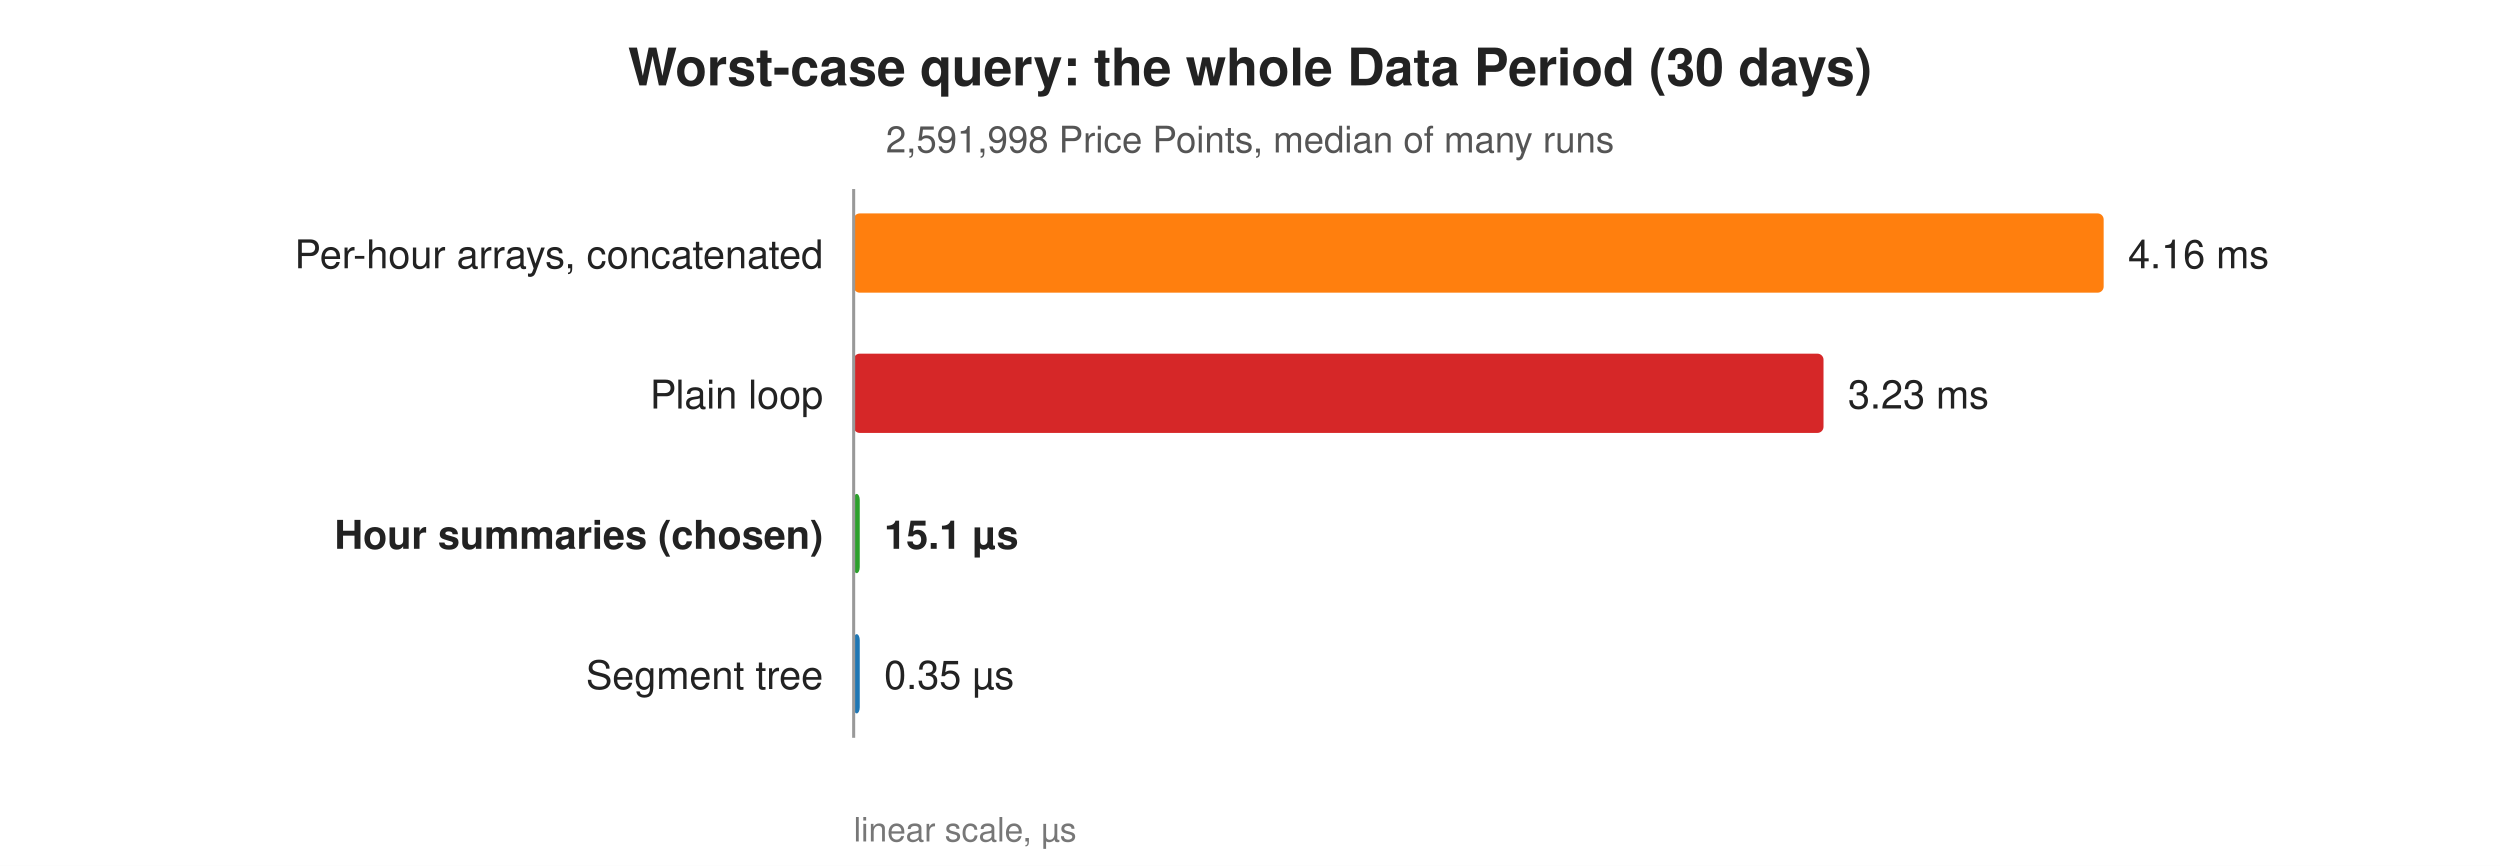
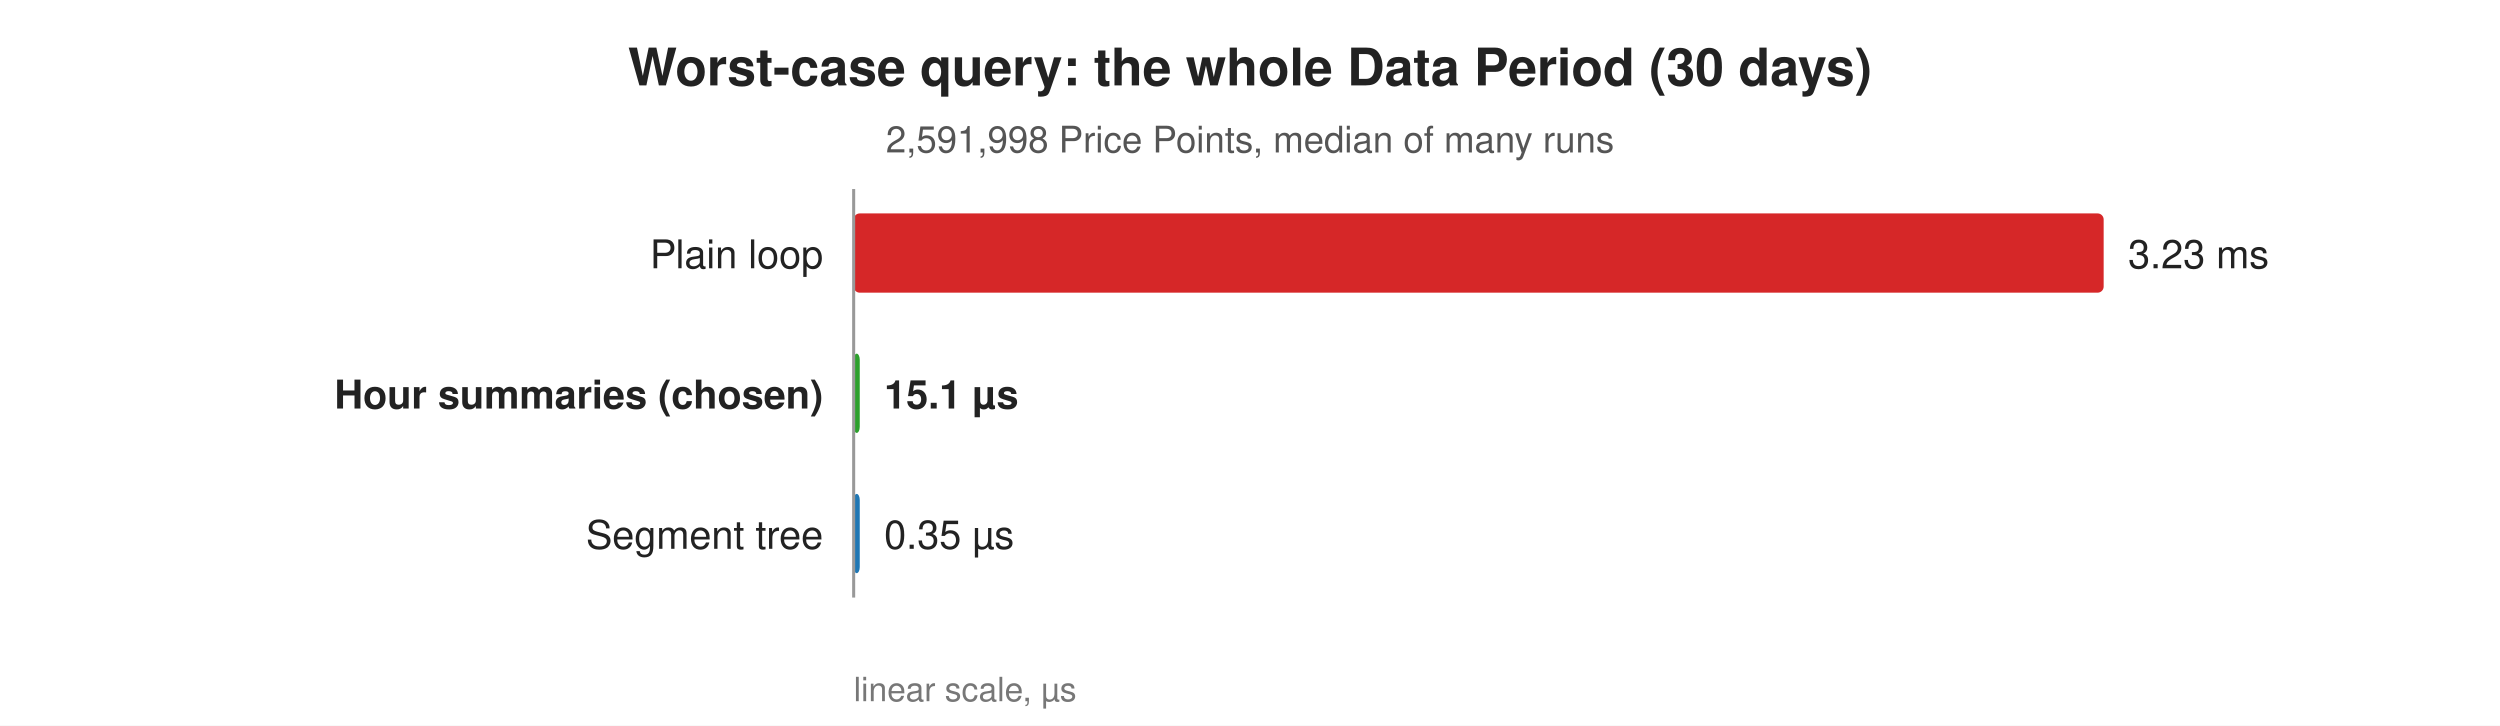
- <svg xmlns="http://www.w3.org/2000/svg" width="820" height="284" viewBox="0 0 820 284" font-family="system-ui, -apple-system, Segoe UI, Helvetica, Arial, sans-serif">
+ <svg xmlns="http://www.w3.org/2000/svg" width="820" height="238" viewBox="0 0 820 238" font-family="system-ui, -apple-system, Segoe UI, Helvetica, Arial, sans-serif">
  <rect width="100%" height="100%" fill="#fff" />
  <text x="410" y="28" text-anchor="middle" font-size="17" font-weight="600" fill="#222">Worst-case query: the whole Data Period (30 days)</text>
  <text x="410" y="50" text-anchor="middle" font-size="12" fill="#555">2,591,998 Price Points, median of many runs</text>
-   <text x="270" y="88" text-anchor="end" font-size="13" fill="#222">Per-hour arrays, concatenated</text>
-   <rect x="280" y="70" width="410" height="26" fill="#ff7f0e" rx="2" />
-   <text x="698" y="88" font-size="13" fill="#222">4.16 ms</text>
-   <text x="270" y="134" text-anchor="end" font-size="13" fill="#222">Plain loop</text>
-   <rect x="280" y="116" width="318.113" height="26" fill="#d62728" rx="2" />
-   <text x="606.113" y="134" font-size="13" fill="#222">3.23 ms</text>
-   <text x="270" y="180" text-anchor="end" font-size="13" fill="#222" font-weight="600">Hour summaries (chosen)</text>
-   <rect x="280" y="162" width="2" height="26" fill="#2ca02c" rx="2" />
-   <text x="290" y="180" font-size="13" fill="#222" font-weight="600">15.1 µs</text>
-   <text x="270" y="226" text-anchor="end" font-size="13" fill="#222">Segment tree</text>
-   <rect x="280" y="208" width="2" height="26" fill="#1f77b4" rx="2" />
-   <text x="290" y="226" font-size="13" fill="#222">0.35 µs</text>
-   <line x1="280" x2="280" y1="62" y2="242" stroke="#999" />
-   <text x="280" y="276" font-size="11" fill="#777">linear scale, µs</text>
+   <text x="270" y="88" text-anchor="end" font-size="13" fill="#222">Plain loop</text>
+   <rect x="280" y="70" width="410" height="26" fill="#d62728" rx="2" />
+   <text x="698" y="88" font-size="13" fill="#222">3.23 ms</text>
+   <text x="270" y="134" text-anchor="end" font-size="13" fill="#222" font-weight="600">Hour summaries (chosen)</text>
+   <rect x="280" y="116" width="2" height="26" fill="#2ca02c" rx="2" />
+   <text x="290" y="134" font-size="13" fill="#222" font-weight="600">15.1 µs</text>
+   <text x="270" y="180" text-anchor="end" font-size="13" fill="#222">Segment tree</text>
+   <rect x="280" y="162" width="2" height="26" fill="#1f77b4" rx="2" />
+   <text x="290" y="180" font-size="13" fill="#222">0.35 µs</text>
+   <line x1="280" x2="280" y1="62" y2="196" stroke="#999" />
+   <text x="280" y="230" font-size="11" fill="#777">linear scale, µs</text>
</svg>
